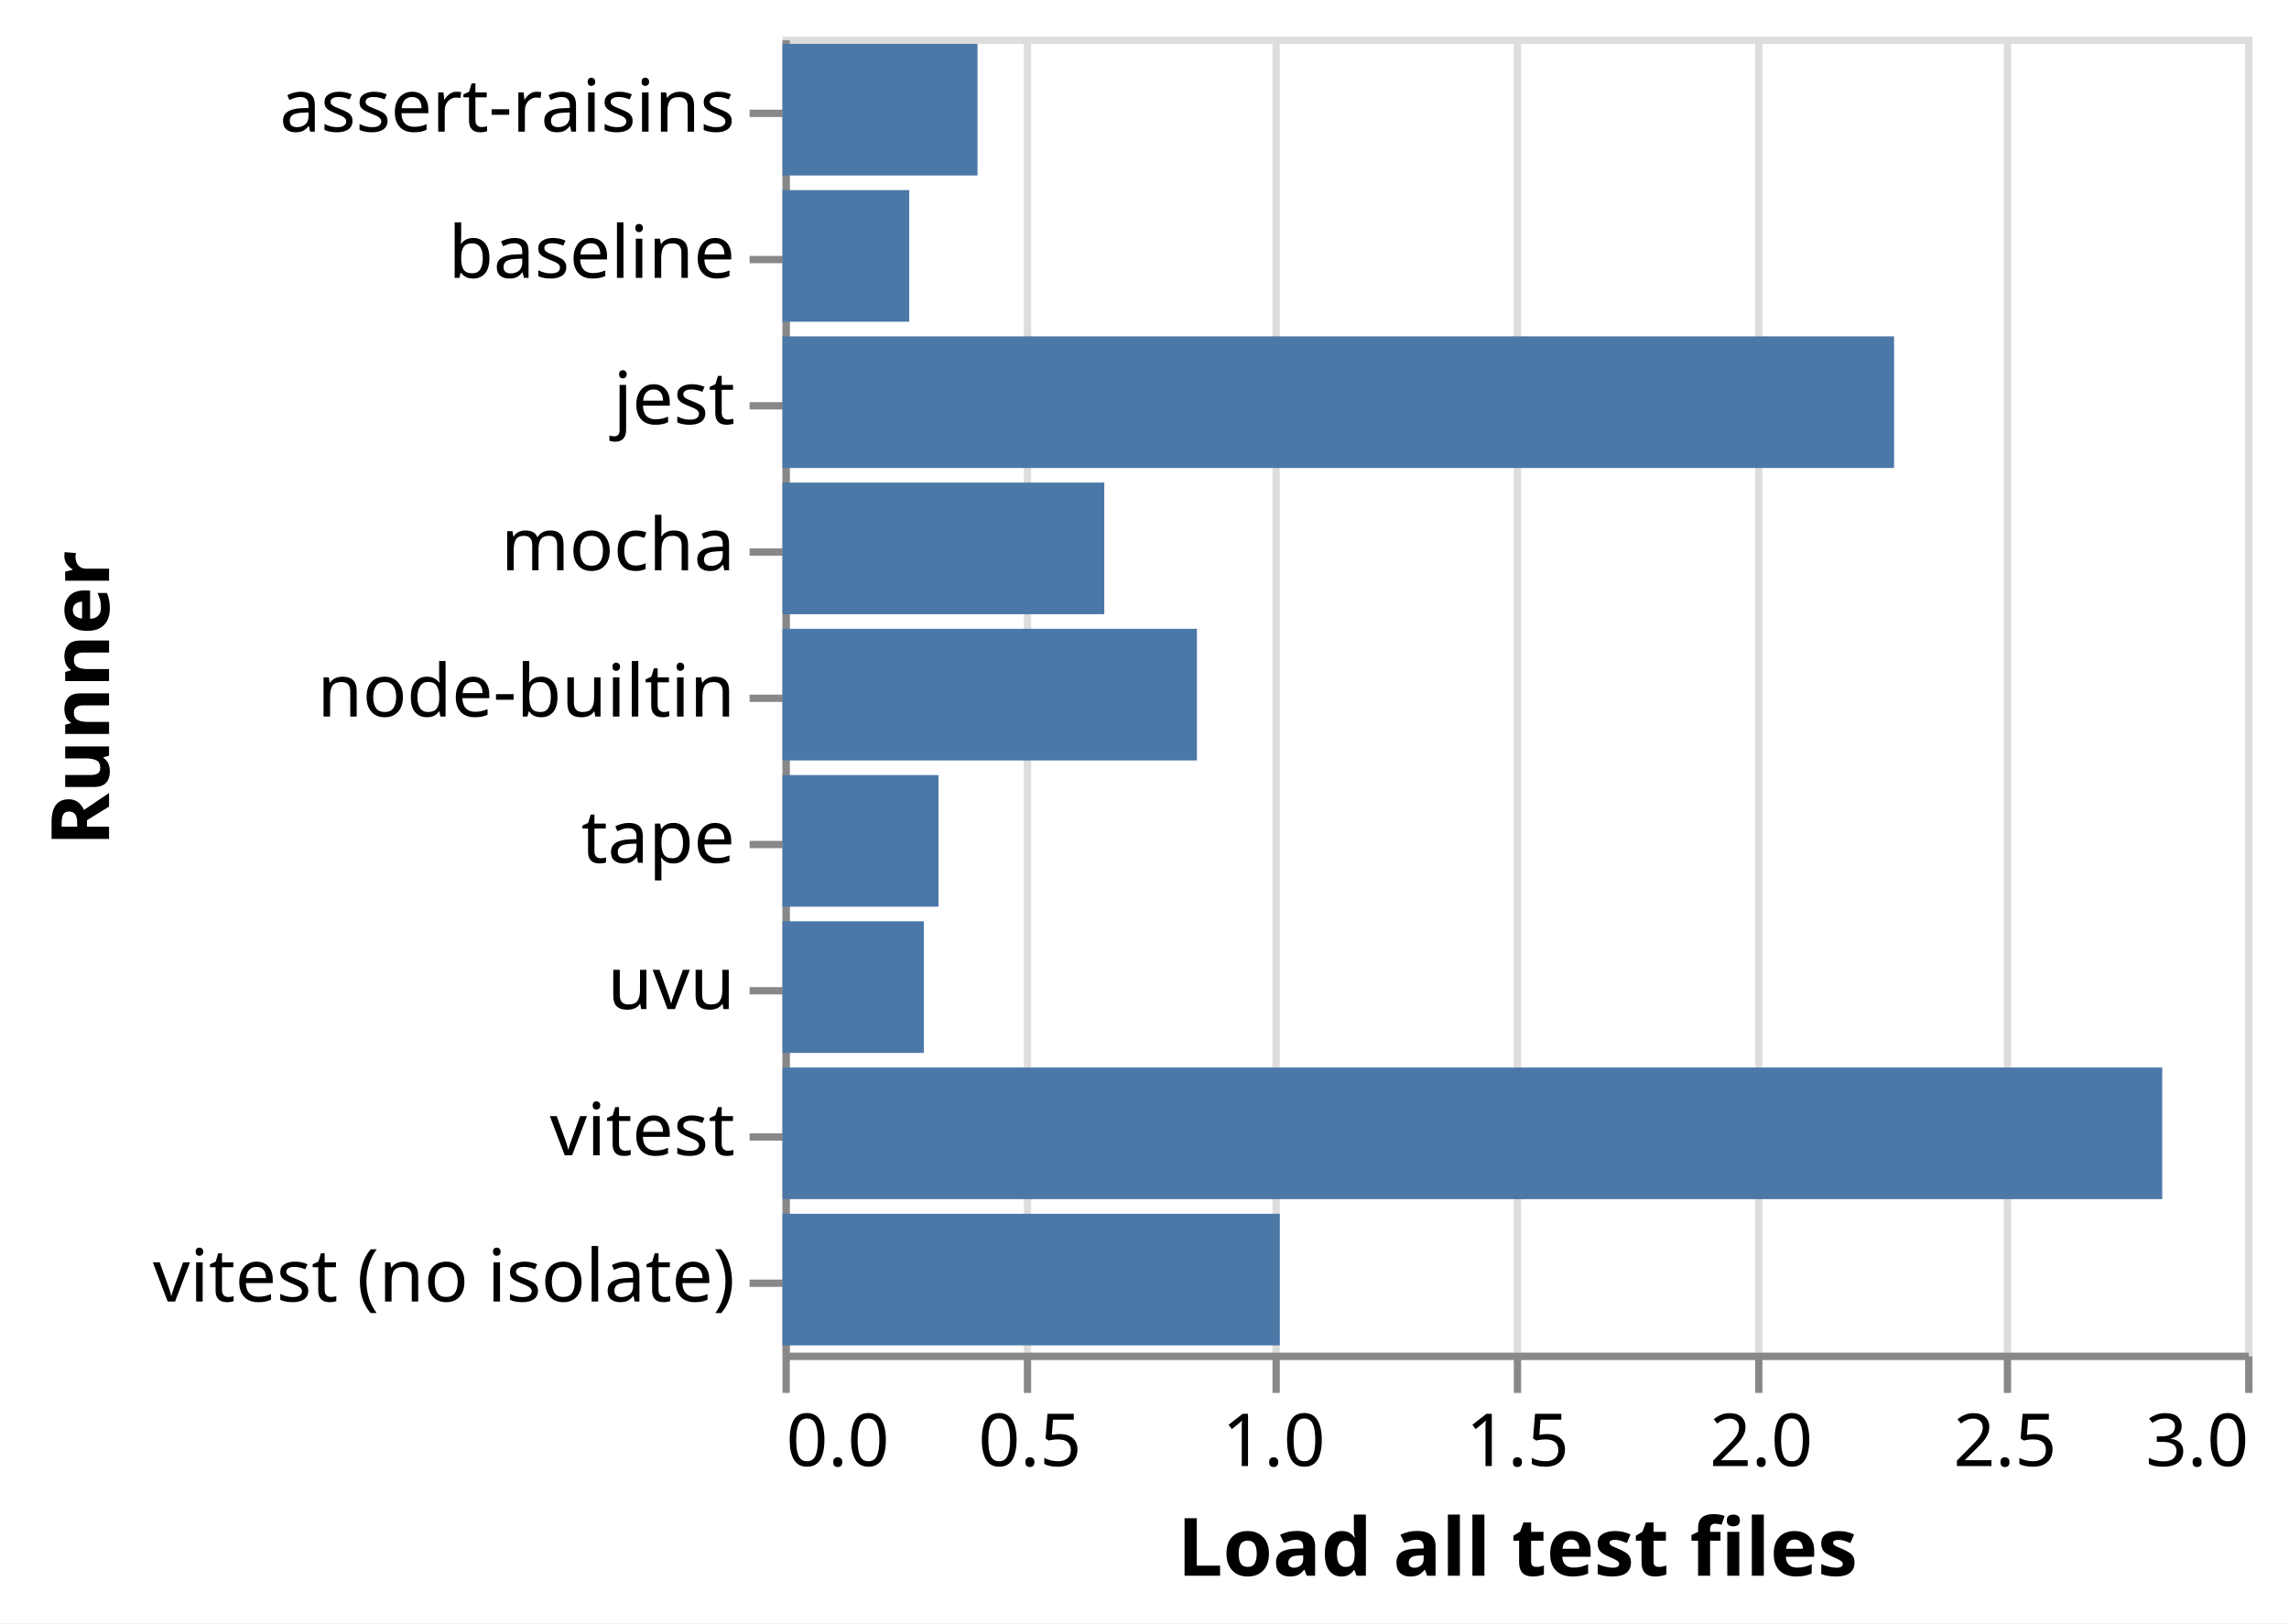
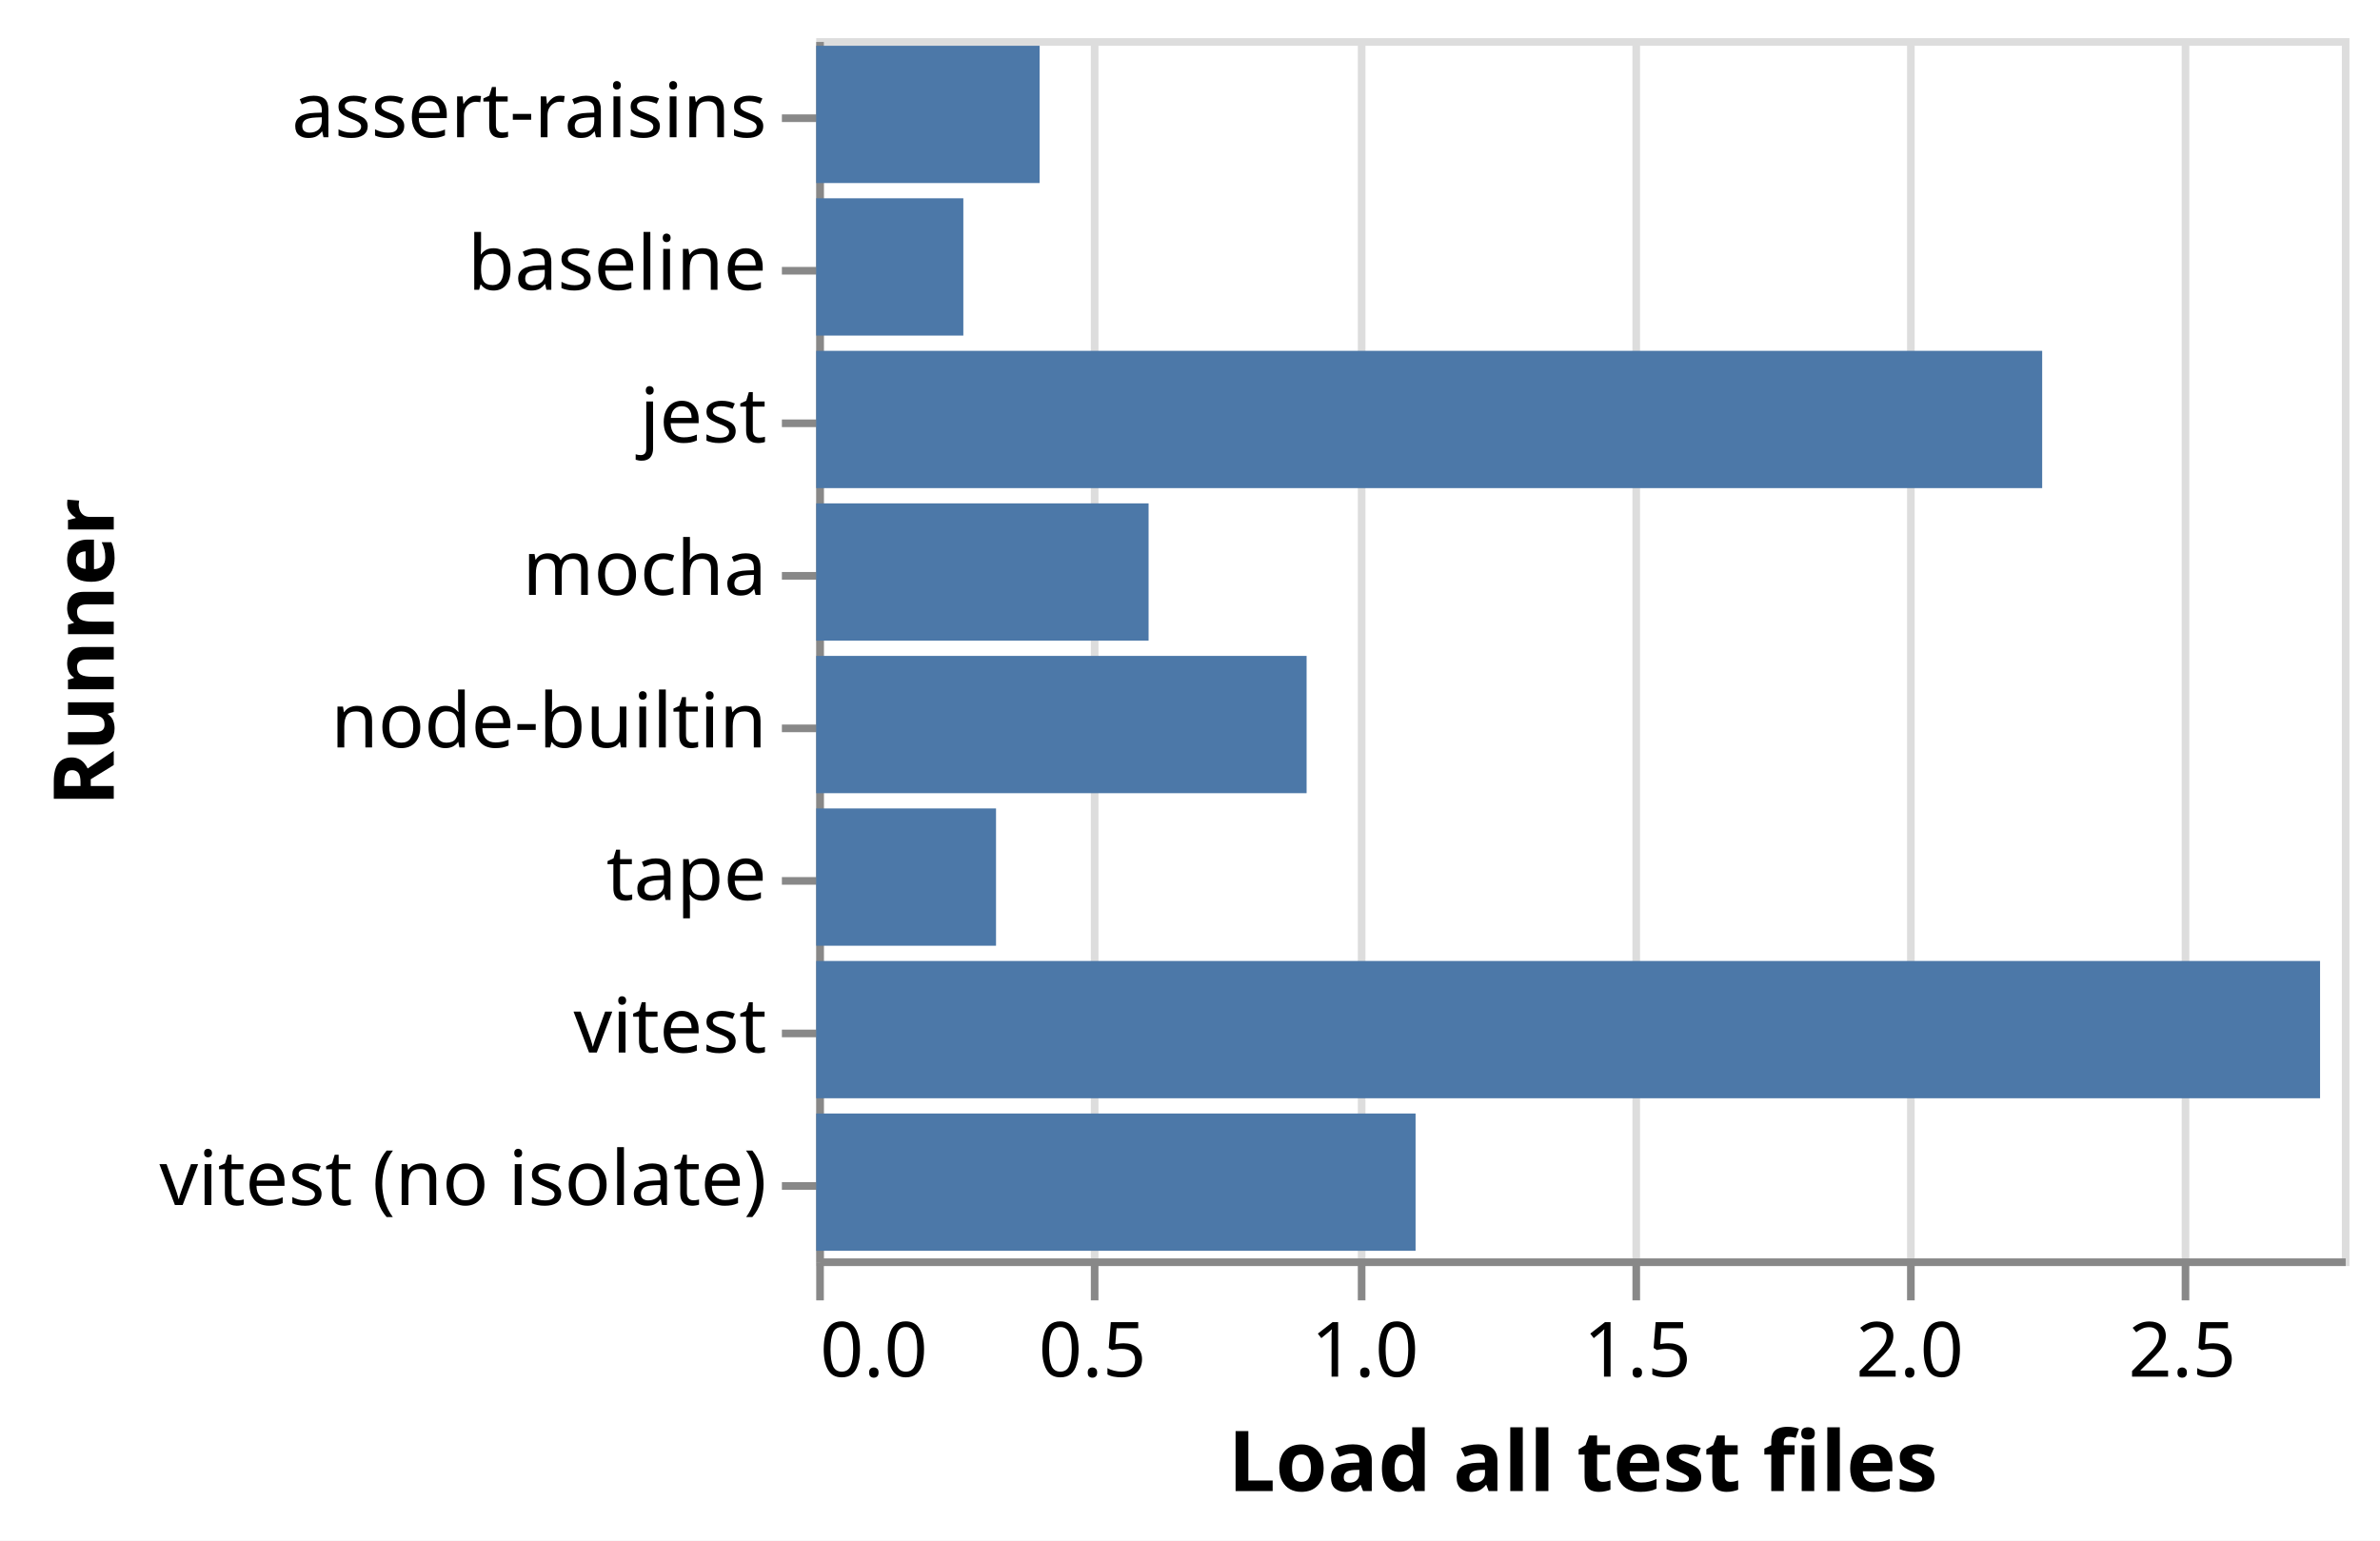
- <svg xmlns="http://www.w3.org/2000/svg" version="1.1" class="marks" width="313" height="222" viewBox="0 0 313 222">
-   <rect width="313" height="222" fill="white" />
+ <svg xmlns="http://www.w3.org/2000/svg" version="1.1" class="marks" width="312" height="202" viewBox="0 0 312 202">
+   <rect width="312" height="202" fill="white" />
  <g fill="none" stroke-miterlimit="10" transform="translate(107,5)">
    <g class="mark-group role-frame root" role="graphics-object" aria-roledescription="group mark container">
      <g transform="translate(0,0)">
-         <path class="background" aria-hidden="true" d="M0.5,0.5h200v180h-200Z" stroke="#ddd" />
+         <path class="background" aria-hidden="true" d="M0.5,0.5h200v160h-200Z" stroke="#ddd" />
        <g>
          <g class="mark-group role-axis" aria-hidden="true">
-             <g transform="translate(0.5,180.5)">
+             <g transform="translate(0.5,160.5)">
              <path class="background" aria-hidden="true" d="M0,0h0v0h0Z" pointer-events="none" />
              <g>
                <g class="mark-rule role-axis-grid" pointer-events="none">
-                   <line transform="translate(0,0)" x2="0" y2="-180" stroke="#ddd" stroke-width="1" opacity="1" />
-                   <line transform="translate(33,0)" x2="0" y2="-180" stroke="#ddd" stroke-width="1" opacity="1" />
-                   <line transform="translate(67,0)" x2="0" y2="-180" stroke="#ddd" stroke-width="1" opacity="1" />
-                   <line transform="translate(100,0)" x2="0" y2="-180" stroke="#ddd" stroke-width="1" opacity="1" />
-                   <line transform="translate(133,0)" x2="0" y2="-180" stroke="#ddd" stroke-width="1" opacity="1" />
-                   <line transform="translate(167,0)" x2="0" y2="-180" stroke="#ddd" stroke-width="1" opacity="1" />
-                   <line transform="translate(200,0)" x2="0" y2="-180" stroke="#ddd" stroke-width="1" opacity="1" />
+                   <line transform="translate(0,0)" x2="0" y2="-160" stroke="#ddd" stroke-width="1" opacity="1" />
+                   <line transform="translate(36,0)" x2="0" y2="-160" stroke="#ddd" stroke-width="1" opacity="1" />
+                   <line transform="translate(71,0)" x2="0" y2="-160" stroke="#ddd" stroke-width="1" opacity="1" />
+                   <line transform="translate(107,0)" x2="0" y2="-160" stroke="#ddd" stroke-width="1" opacity="1" />
+                   <line transform="translate(143,0)" x2="0" y2="-160" stroke="#ddd" stroke-width="1" opacity="1" />
+                   <line transform="translate(179,0)" x2="0" y2="-160" stroke="#ddd" stroke-width="1" opacity="1" />
                </g>
              </g>
              <path class="foreground" aria-hidden="true" d="" pointer-events="none" display="none" />
            </g>
          </g>
-           <g class="mark-group role-axis" role="graphics-symbol" aria-roledescription="axis" aria-label="X-axis titled 'Load all test files' for a linear scale with values from 0.0 to 3.0">
-             <g transform="translate(0.5,180.5)">
+           <g class="mark-group role-axis" role="graphics-symbol" aria-roledescription="axis" aria-label="X-axis titled 'Load all test files' for a linear scale with values from 0.0 to 2.8">
+             <g transform="translate(0.5,160.5)">
              <path class="background" aria-hidden="true" d="M0,0h0v0h0Z" pointer-events="none" />
              <g>
                <g class="mark-rule role-axis-tick" pointer-events="none">
                  <line transform="translate(0,0)" x2="0" y2="5" stroke="#888" stroke-width="1" opacity="1" />
-                   <line transform="translate(33,0)" x2="0" y2="5" stroke="#888" stroke-width="1" opacity="1" />
-                   <line transform="translate(67,0)" x2="0" y2="5" stroke="#888" stroke-width="1" opacity="1" />
-                   <line transform="translate(100,0)" x2="0" y2="5" stroke="#888" stroke-width="1" opacity="1" />
-                   <line transform="translate(133,0)" x2="0" y2="5" stroke="#888" stroke-width="1" opacity="1" />
-                   <line transform="translate(167,0)" x2="0" y2="5" stroke="#888" stroke-width="1" opacity="1" />
-                   <line transform="translate(200,0)" x2="0" y2="5" stroke="#888" stroke-width="1" opacity="1" />
+                   <line transform="translate(36,0)" x2="0" y2="5" stroke="#888" stroke-width="1" opacity="1" />
+                   <line transform="translate(71,0)" x2="0" y2="5" stroke="#888" stroke-width="1" opacity="1" />
+                   <line transform="translate(107,0)" x2="0" y2="5" stroke="#888" stroke-width="1" opacity="1" />
+                   <line transform="translate(143,0)" x2="0" y2="5" stroke="#888" stroke-width="1" opacity="1" />
+                   <line transform="translate(179,0)" x2="0" y2="5" stroke="#888" stroke-width="1" opacity="1" />
                </g>
                <g class="mark-text role-axis-label" pointer-events="none">
                  <text text-anchor="start" transform="translate(0,15)" font-family="sans-serif" font-size="10px" fill="#000" opacity="1">0.0</text>
-                   <text text-anchor="middle" transform="translate(33.33333,15)" font-family="sans-serif" font-size="10px" fill="#000" opacity="1">0.5</text>
-                   <text text-anchor="middle" transform="translate(66.66667,15)" font-family="sans-serif" font-size="10px" fill="#000" opacity="1">1.0</text>
-                   <text text-anchor="middle" transform="translate(100,15)" font-family="sans-serif" font-size="10px" fill="#000" opacity="1">1.5</text>
-                   <text text-anchor="middle" transform="translate(133.3333,15)" font-family="sans-serif" font-size="10px" fill="#000" opacity="1">2.0</text>
-                   <text text-anchor="middle" transform="translate(166.6667,15)" font-family="sans-serif" font-size="10px" fill="#000" opacity="1">2.5</text>
-                   <text text-anchor="end" transform="translate(200,15)" font-family="sans-serif" font-size="10px" fill="#000" opacity="1">3.0</text>
+                   <text text-anchor="middle" transform="translate(35.71429,15)" font-family="sans-serif" font-size="10px" fill="#000" opacity="1">0.5</text>
+                   <text text-anchor="middle" transform="translate(71.42857,15)" font-family="sans-serif" font-size="10px" fill="#000" opacity="1">1.0</text>
+                   <text text-anchor="middle" transform="translate(107.1429,15)" font-family="sans-serif" font-size="10px" fill="#000" opacity="1">1.5</text>
+                   <text text-anchor="middle" transform="translate(142.8571,15)" font-family="sans-serif" font-size="10px" fill="#000" opacity="1">2.0</text>
+                   <text text-anchor="middle" transform="translate(178.5714,15)" font-family="sans-serif" font-size="10px" fill="#000" opacity="1">2.5</text>
                </g>
                <g class="mark-rule role-axis-domain" pointer-events="none">
                  <line transform="translate(0,0)" x2="200" y2="0" stroke="#888" stroke-width="1" opacity="1" />
                </g>
                <g class="mark-text role-axis-title" pointer-events="none">
                  <text text-anchor="middle" transform="translate(100,30)" font-family="sans-serif" font-size="11px" font-weight="bold" fill="#000" opacity="1">Load all test files</text>
                </g>
              </g>
              <path class="foreground" aria-hidden="true" d="" pointer-events="none" display="none" />
            </g>
          </g>
-           <g class="mark-group role-axis" role="graphics-symbol" aria-roledescription="axis" aria-label="Y-axis titled 'Runner' for a discrete scale with 9 values: assert-raisins, baseline, jest, mocha, node-builtin, ending with vitest (no isolate)">
+           <g class="mark-group role-axis" role="graphics-symbol" aria-roledescription="axis" aria-label="Y-axis titled 'Runner' for a discrete scale with 8 values: assert-raisins, baseline, jest, mocha, node-builtin, ending with vitest (no isolate)">
            <g transform="translate(0.5,0.5)">
              <path class="background" aria-hidden="true" d="M0,0h0v0h0Z" pointer-events="none" />
              <g>
                <g class="mark-rule role-axis-tick" pointer-events="none">
                  <line transform="translate(0,10)" x2="-5" y2="0" stroke="#888" stroke-width="1" opacity="1" />
                  <line transform="translate(0,30)" x2="-5" y2="0" stroke="#888" stroke-width="1" opacity="1" />
                  <line transform="translate(0,50)" x2="-5" y2="0" stroke="#888" stroke-width="1" opacity="1" />
                  <line transform="translate(0,70)" x2="-5" y2="0" stroke="#888" stroke-width="1" opacity="1" />
                  <line transform="translate(0,90)" x2="-5" y2="0" stroke="#888" stroke-width="1" opacity="1" />
                  <line transform="translate(0,110)" x2="-5" y2="0" stroke="#888" stroke-width="1" opacity="1" />
                  <line transform="translate(0,130)" x2="-5" y2="0" stroke="#888" stroke-width="1" opacity="1" />
                  <line transform="translate(0,150)" x2="-5" y2="0" stroke="#888" stroke-width="1" opacity="1" />
-                   <line transform="translate(0,170)" x2="-5" y2="0" stroke="#888" stroke-width="1" opacity="1" />
                </g>
                <g class="mark-text role-axis-label" pointer-events="none">
                  <text text-anchor="end" transform="translate(-7,12.5)" font-family="sans-serif" font-size="10px" fill="#000" opacity="1">assert-raisins</text>
                  <text text-anchor="end" transform="translate(-7,32.5)" font-family="sans-serif" font-size="10px" fill="#000" opacity="1">baseline</text>
                  <text text-anchor="end" transform="translate(-7,52.5)" font-family="sans-serif" font-size="10px" fill="#000" opacity="1">jest</text>
                  <text text-anchor="end" transform="translate(-7,72.5)" font-family="sans-serif" font-size="10px" fill="#000" opacity="1">mocha</text>
                  <text text-anchor="end" transform="translate(-7,92.5)" font-family="sans-serif" font-size="10px" fill="#000" opacity="1">node-builtin</text>
                  <text text-anchor="end" transform="translate(-7,112.5)" font-family="sans-serif" font-size="10px" fill="#000" opacity="1">tape</text>
-                   <text text-anchor="end" transform="translate(-7,132.5)" font-family="sans-serif" font-size="10px" fill="#000" opacity="1">uvu</text>
-                   <text text-anchor="end" transform="translate(-7,152.5)" font-family="sans-serif" font-size="10px" fill="#000" opacity="1">vitest</text>
-                   <text text-anchor="end" transform="translate(-7,172.5)" font-family="sans-serif" font-size="10px" fill="#000" opacity="1">vitest (no isolate)</text>
+                   <text text-anchor="end" transform="translate(-7,132.5)" font-family="sans-serif" font-size="10px" fill="#000" opacity="1">vitest</text>
+                   <text text-anchor="end" transform="translate(-7,152.5)" font-family="sans-serif" font-size="10px" fill="#000" opacity="1">vitest (no isolate)</text>
                </g>
                <g class="mark-rule role-axis-domain" pointer-events="none">
-                   <line transform="translate(0,0)" x2="0" y2="180" stroke="#888" stroke-width="1" opacity="1" />
+                   <line transform="translate(0,0)" x2="0" y2="160" stroke="#888" stroke-width="1" opacity="1" />
                </g>
                <g class="mark-text role-axis-title" pointer-events="none">
-                   <text text-anchor="middle" transform="translate(-90.58789,90) rotate(-90) translate(0,-2)" font-family="sans-serif" font-size="11px" font-weight="bold" fill="#000" opacity="1">Runner</text>
+                   <text text-anchor="middle" transform="translate(-90.58789,80) rotate(-90) translate(0,-2)" font-family="sans-serif" font-size="11px" font-weight="bold" fill="#000" opacity="1">Runner</text>
                </g>
              </g>
              <path class="foreground" aria-hidden="true" d="" pointer-events="none" display="none" />
            </g>
          </g>
          <g class="mark-rect role-mark marks" role="graphics-object" aria-roledescription="rect mark container">
-             <path aria-label="time: 0.4; name: assert-raisins" role="graphics-symbol" aria-roledescription="bar" d="M0,1h26.667v18h-26.667Z" fill="#4c78a8" />
-             <path aria-label="time: 0.26; name: baseline" role="graphics-symbol" aria-roledescription="bar" d="M0,21h17.333v18h-17.333Z" fill="#4c78a8" />
-             <path aria-label="time: 2.28; name: jest" role="graphics-symbol" aria-roledescription="bar" d="M0,41h152v18h-152Z" fill="#4c78a8" />
-             <path aria-label="time: 0.66; name: mocha" role="graphics-symbol" aria-roledescription="bar" d="M0,61h44v18h-44Z" fill="#4c78a8" />
-             <path aria-label="time: 0.85; name: node-builtin" role="graphics-symbol" aria-roledescription="bar" d="M0,81h56.667v18h-56.667Z" fill="#4c78a8" />
-             <path aria-label="time: 0.32; name: tape" role="graphics-symbol" aria-roledescription="bar" d="M0,101h21.333v18h-21.333Z" fill="#4c78a8" />
-             <path aria-label="time: 0.29; name: uvu" role="graphics-symbol" aria-roledescription="bar" d="M0,121h19.333v18h-19.333Z" fill="#4c78a8" />
-             <path aria-label="time: 2.83; name: vitest" role="graphics-symbol" aria-roledescription="bar" d="M0,141h188.667v18h-188.667Z" fill="#4c78a8" />
-             <path aria-label="time: 1.02; name: vitest (no isolate)" role="graphics-symbol" aria-roledescription="bar" d="M0,161h68v18h-68Z" fill="#4c78a8" />
+             <path aria-label="time: 0.41; name: assert-raisins" role="graphics-symbol" aria-roledescription="bar" d="M0,1h29.286v18h-29.286Z" fill="#4c78a8" />
+             <path aria-label="time: 0.27; name: baseline" role="graphics-symbol" aria-roledescription="bar" d="M0,21h19.286v18h-19.286Z" fill="#4c78a8" />
+             <path aria-label="time: 2.25; name: jest" role="graphics-symbol" aria-roledescription="bar" d="M0,41h160.714v18h-160.714Z" fill="#4c78a8" />
+             <path aria-label="time: 0.61; name: mocha" role="graphics-symbol" aria-roledescription="bar" d="M0,61h43.571v18h-43.571Z" fill="#4c78a8" />
+             <path aria-label="time: 0.9; name: node-builtin" role="graphics-symbol" aria-roledescription="bar" d="M0,81h64.286v18h-64.286Z" fill="#4c78a8" />
+             <path aria-label="time: 0.33; name: tape" role="graphics-symbol" aria-roledescription="bar" d="M0,101h23.571v18h-23.571Z" fill="#4c78a8" />
+             <path aria-label="time: 2.76; name: vitest" role="graphics-symbol" aria-roledescription="bar" d="M0,121h197.143v18h-197.143Z" fill="#4c78a8" />
+             <path aria-label="time: 1.1; name: vitest (no isolate)" role="graphics-symbol" aria-roledescription="bar" d="M0,141h78.571v18h-78.571Z" fill="#4c78a8" />
          </g>
        </g>
        <path class="foreground" aria-hidden="true" d="" display="none" />
      </g>
    </g>
  </g>
</svg>
